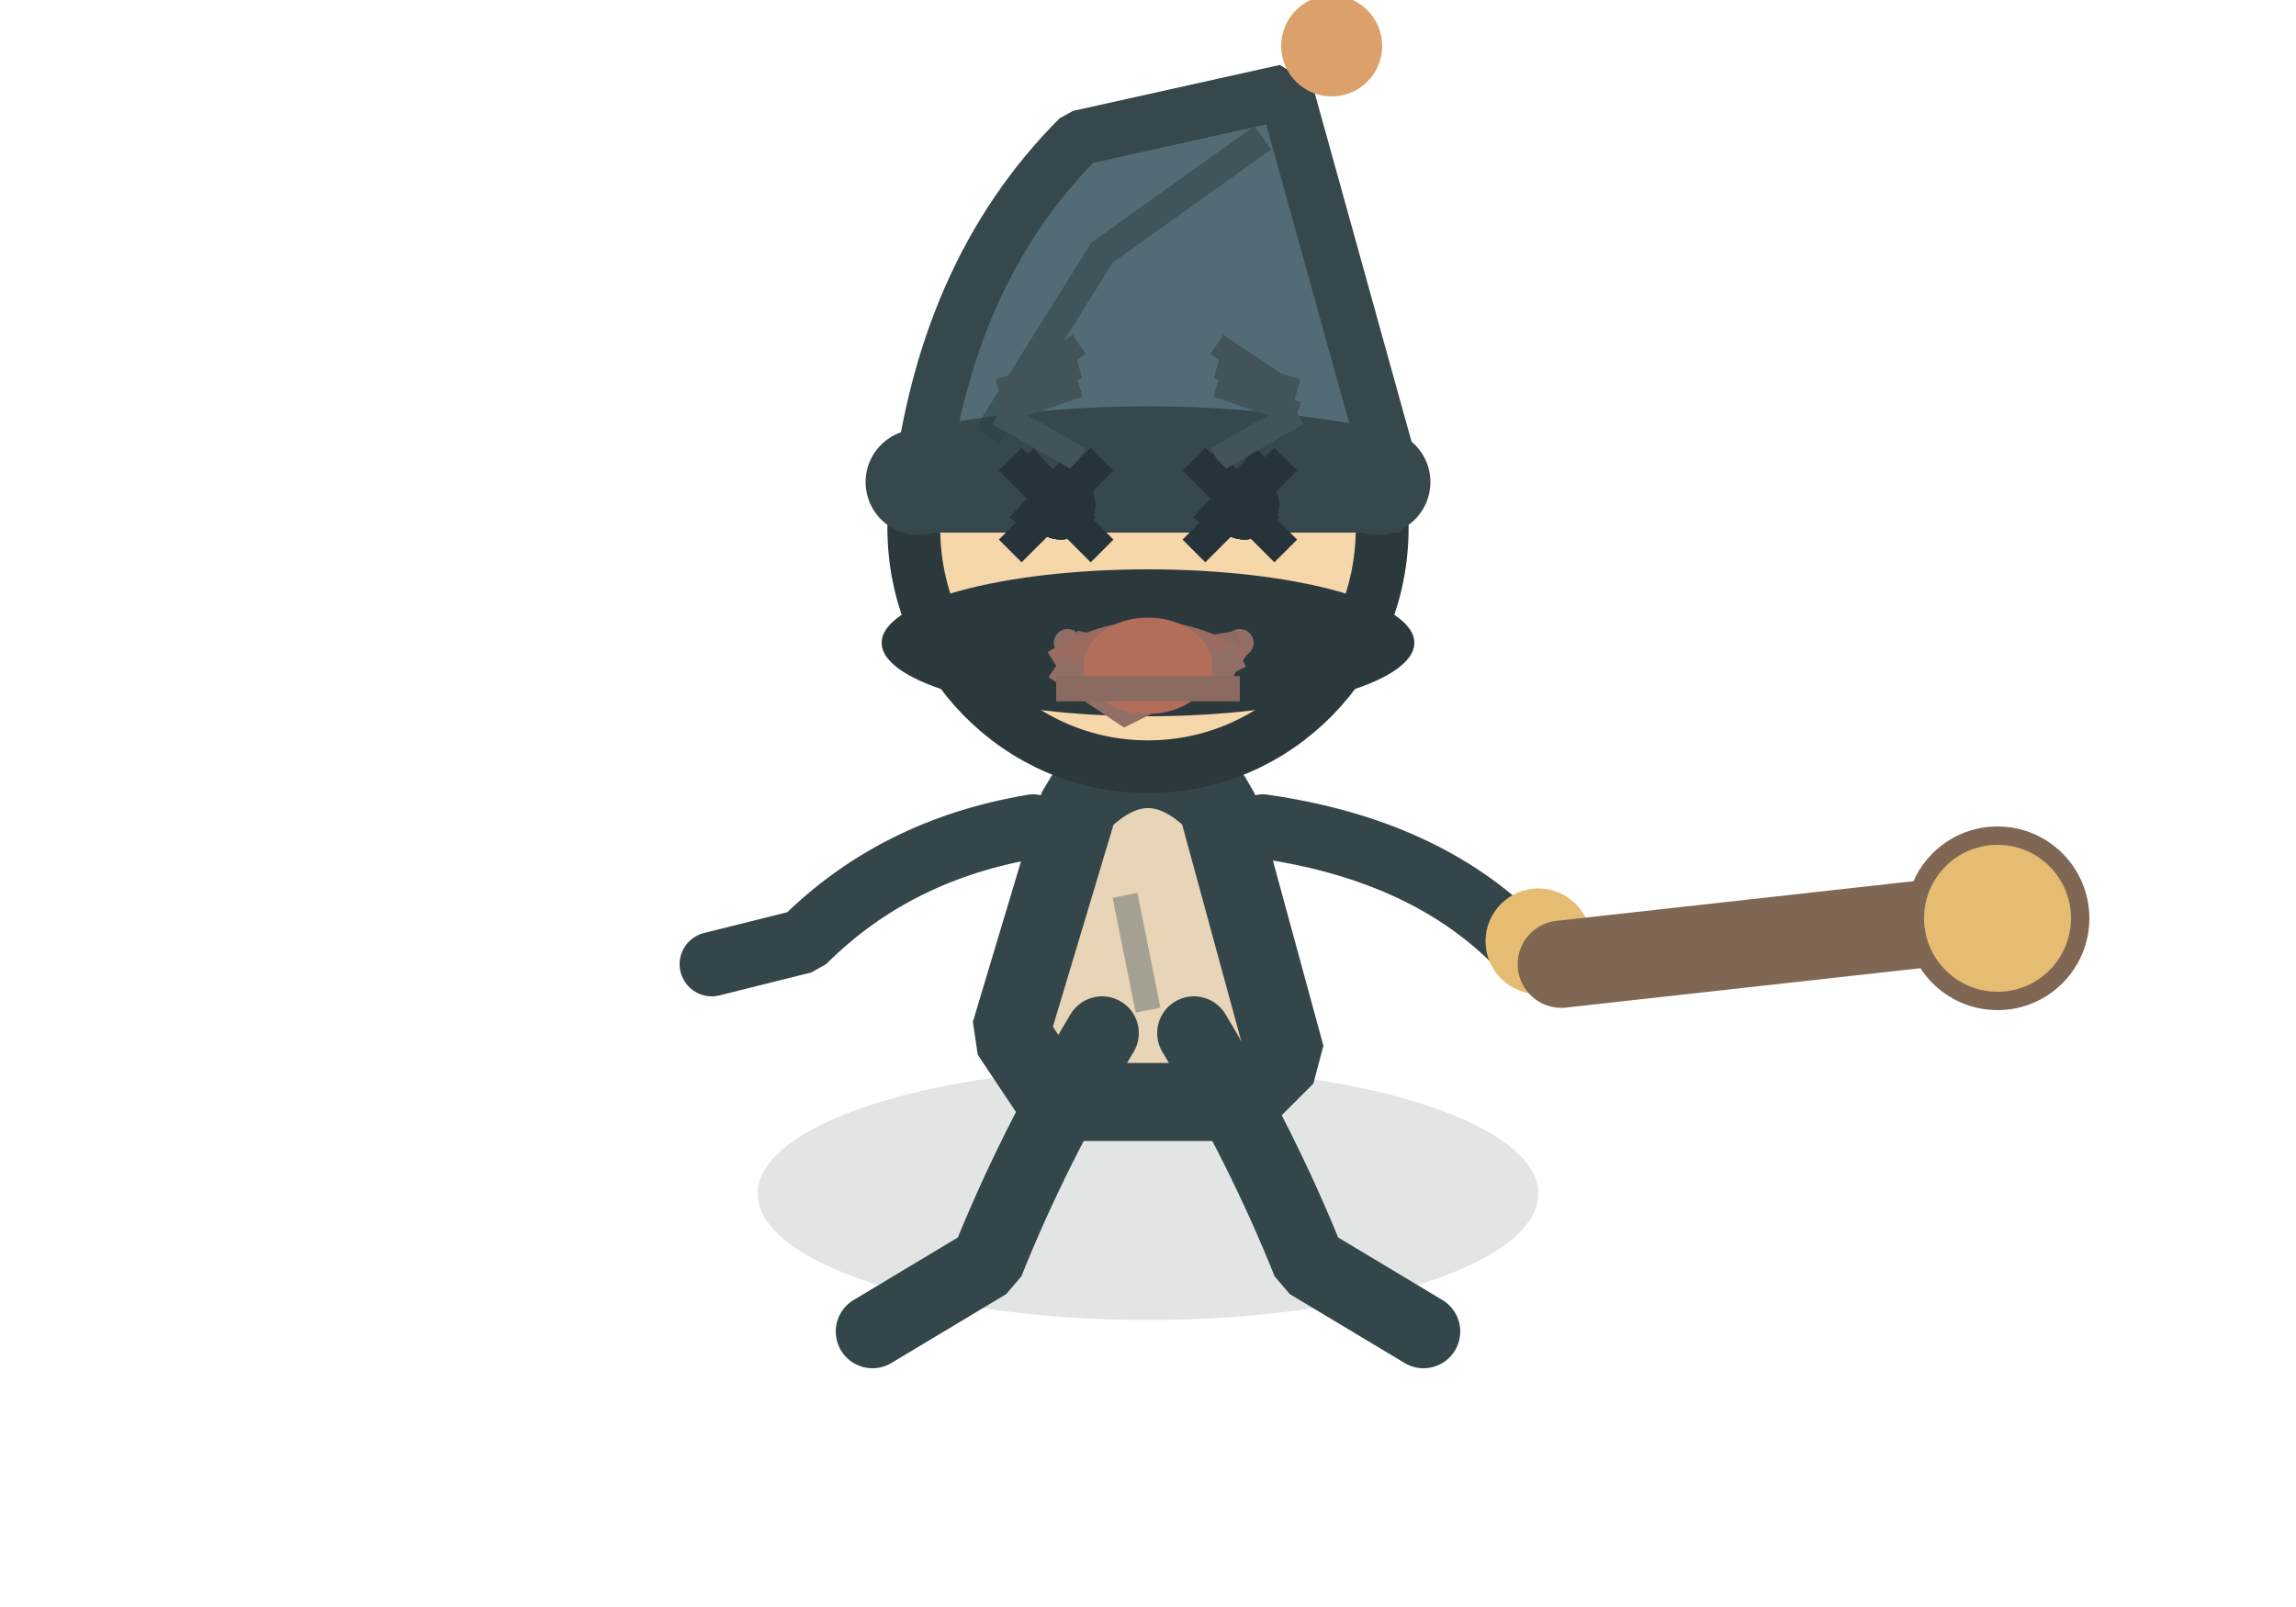
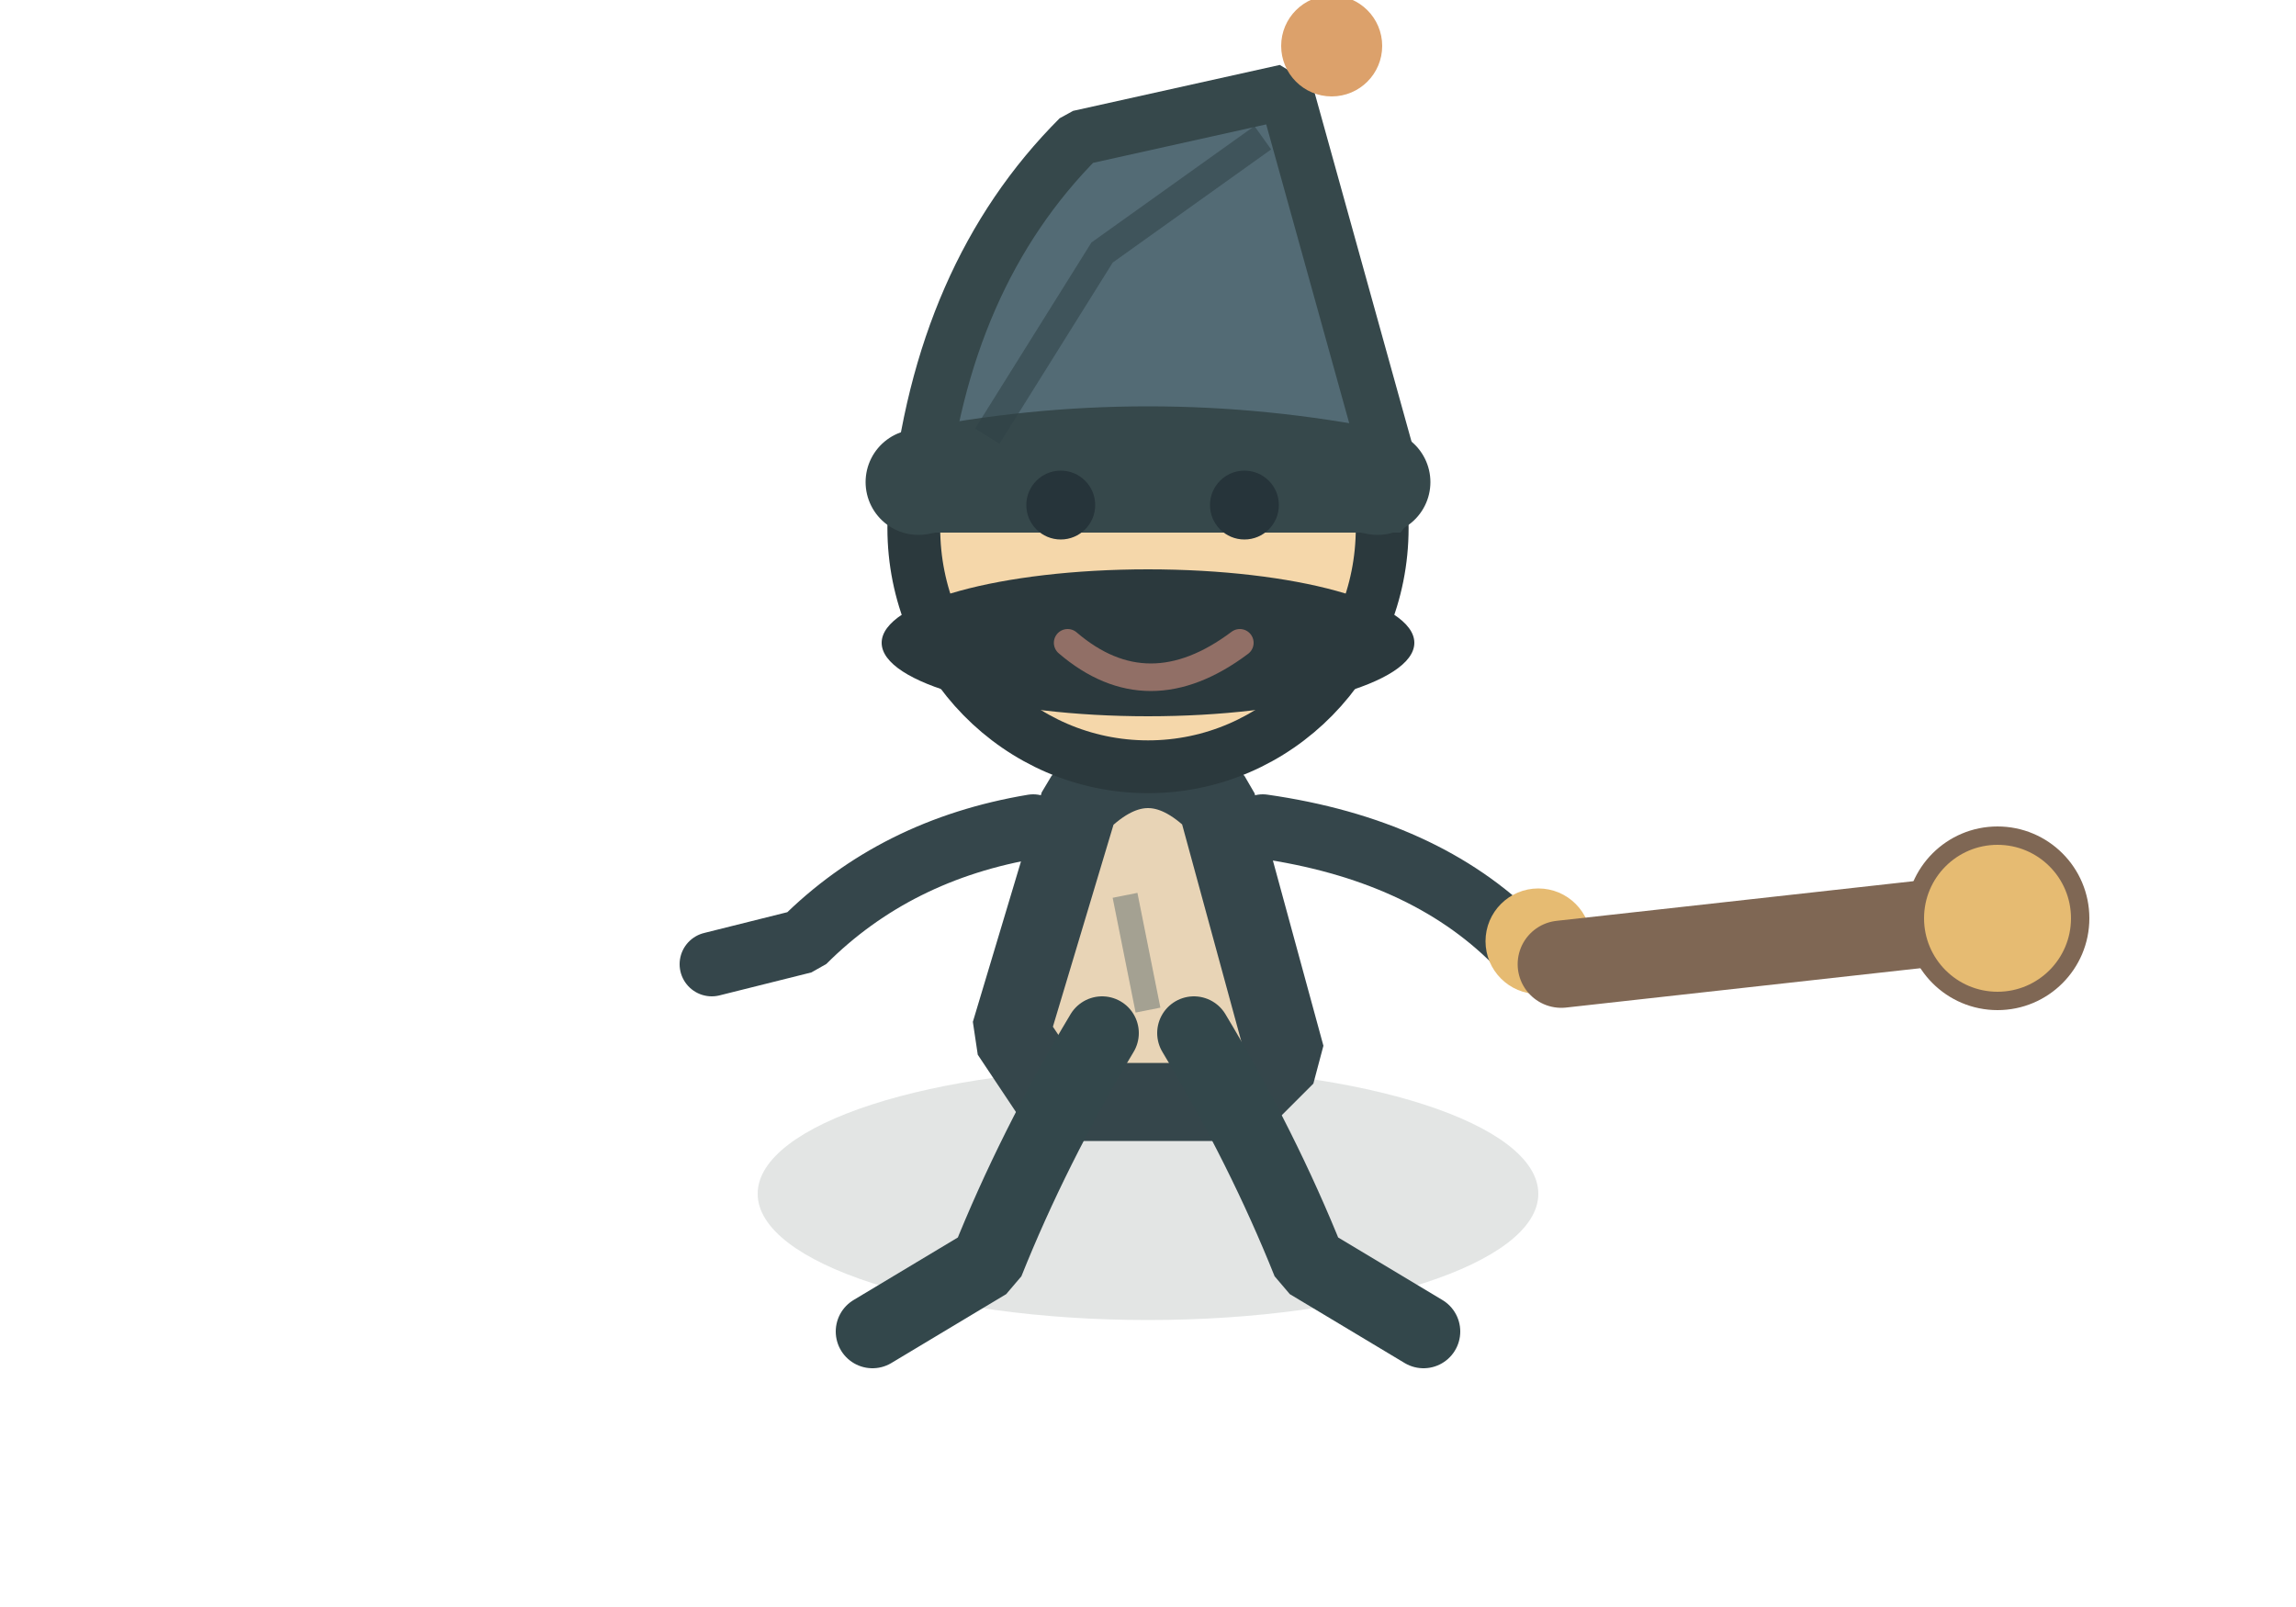
<svg xmlns="http://www.w3.org/2000/svg" width="100" height="70" viewBox="0 0 100 70">
  <g id="body">
    <ellipse id="body-shadow" cx="50" cy="52" rx="17" ry="5.5" fill="#62716c" opacity="0.18" />
    <path id="body-shirt" d="M47 35 Q50 32 53 35 L56 46 L54 48 L46 48 L44 45Z" fill="#e8d4b6" stroke="#35464b" stroke-width="3.4" stroke-linejoin="bevel" />
    <path id="neck" d="M47 32 L47 35 M53 32 L53 35" stroke="#35464b" stroke-width="2" stroke-linecap="round" />
    <ellipse id="head" cx="50" cy="23" rx="10.2" ry="10.4" fill="#f5d7aa" stroke="#2b393d" stroke-width="2.3" />
    <path id="head-hatch" d="M43 19 Q46 13 52 12 M45 17 L49 13" fill="none" stroke="#32474b" stroke-width="1.4" opacity="0.55" stroke-linecap="round" />
    <path id="coat-seam" d="M49 39 L50 44" fill="none" stroke="#465b60" stroke-width="1.1" opacity="0.42" />
  </g>
  <g id="leg-left">
    <path id="left-leg" d="M48 45 Q45 50 43 55 L38 58" fill="none" stroke="#33474b" stroke-width="3.2" stroke-linecap="round" stroke-linejoin="bevel" />
  </g>
  <g id="leg-right">
    <path id="right-leg" d="M52 45 Q55 50 57 55 L62 58" fill="none" stroke="#33474b" stroke-width="3.2" stroke-linecap="round" stroke-linejoin="bevel" />
  </g>
  <g id="arm-left">
    <path id="left-arm" d="M45 36 Q39 37 35 41 L31 42" fill="none" stroke="#35464b" stroke-width="2.8" stroke-linecap="round" stroke-linejoin="bevel" />
  </g>
  <g id="arm-right">
    <path id="right-arm" d="M55 36 Q62 37 66 41 L69 42" fill="none" stroke="#35464b" stroke-width="2.8" stroke-linecap="round" stroke-linejoin="bevel" />
    <circle id="staff-grip" cx="67" cy="41" r="2.3" fill="#e6bb72" />
  </g>
  <g id="staff">
    <path id="staff-wood" d="M68 42 L86 40" fill="none" stroke="#7f6754" stroke-width="3.8" stroke-linecap="round" />
    <circle id="staff-tip" cx="87" cy="40" r="3.6" fill="#e6bb72" stroke="#7f6754" stroke-width="0.8" />
  </g>
  <g id="hat">
    <ellipse id="hat-shadow" cx="50" cy="28" rx="11.6" ry="3.2" fill="#2b393d" />
    <path id="hat-crown" d="M40 22 Q41 12 47 6 L56 4 L61 22Z" fill="#536b75" stroke="#36484b" stroke-width="2.4" stroke-linejoin="bevel" />
    <path id="hat-brim" d="M40 21 Q50 19 60 21" fill="none" stroke="#36484b" stroke-width="4.6" stroke-linecap="round" />
    <circle id="hat-tip" cx="58" cy="2" r="2.2" fill="#dca16b" />
    <path id="hat-pencil" d="M43 19 L48 11 L55 6" fill="none" stroke="#2f4146" stroke-width="1.25" opacity="0.55" />
  </g>
  <g id="face-idle">
    <circle id="idle-eye-left" cx="46.2" cy="22" r="1.5" fill="#26343a" />
    <circle id="idle-eye-right" cx="54.2" cy="22" r="1.5" fill="#26343a" />
    <path id="idle-mouth" d="M46.5 28 Q50 31 54 28" fill="none" stroke="#916f66" stroke-width="1.2" stroke-linecap="round" />
  </g>
-   <g id="face-move">
+   <g id="face-move" display="none">
    <path id="move-brow-left" d="M43.5 18 L47 16.8 M53 16.8 L56.5 18" fill="none" stroke="#42535a" stroke-width="1" />
    <circle id="move-eye-left" cx="46.2" cy="22" r="1.5" fill="#26343a" />
    <circle id="move-eye-right" cx="54.2" cy="22" r="1.5" fill="#26343a" />
    <path id="move-mouth" d="M46.8 28 Q50 28.8 54 28" fill="none" stroke="#8f6b61" stroke-width="1.1" />
  </g>
-   <g id="face-hurt">
+   <g id="face-hurt" display="none">
    <path id="hurt-eye-left" d="M44.5 20 L47.2 23 M47.2 20 L44.5 23 M52.5 20 L55.2 23 M55.2 20 L52.5 23" stroke="#26343a" stroke-width="1.4" />
    <path id="hurt-brow" d="M44 17 L47 15 M53 15 L56 17" stroke="#42535a" stroke-width="1" />
    <path id="hurt-mouth" d="M46 29 Q50 26.5 54 29" fill="none" stroke="#9b6a61" stroke-width="1.4" />
  </g>
-   <g id="face-low">
+   <g id="face-low" display="none">
    <path id="low-brows" d="M43.5 18 L47 20 M53 20 L56.5 18" fill="none" stroke="#42535a" stroke-width="1.1" />
    <circle id="low-eye-left" cx="46.2" cy="22" r="1.5" fill="#26343a" />
    <circle id="low-eye-right" cx="54.2" cy="22" r="1.5" fill="#26343a" />
    <path id="low-mouth" d="M46 29 L49 31 L54 28.5" fill="none" stroke="#916f66" stroke-width="1.2" />
  </g>
-   <g id="face-cast">
+   <g id="face-cast" display="none">
    <path id="cast-brows" d="M43.5 17 L47 16 M53 16 L56.5 17" fill="none" stroke="#42535a" stroke-width="1" />
    <circle id="cast-eye-left" cx="46.2" cy="22" r="1.5" fill="#26343a" />
    <circle id="cast-eye-right" cx="54.2" cy="22" r="1.5" fill="#26343a" />
    <ellipse id="cast-mouth" cx="50" cy="29" rx="2.8" ry="2.1" fill="#b26e59" />
  </g>
-   <g id="face-down">
+   <g id="face-down" display="none">
    <path id="down-eyes" d="M44 20 L48 24 M48 20 L44 24 M52 20 L56 24 M56 20 L52 24" stroke="#26343a" stroke-width="1.4" />
    <path id="down-mouth" d="M46 30 L54 30" fill="none" stroke="#8b6a61" stroke-width="1.1" />
  </g>
</svg>
